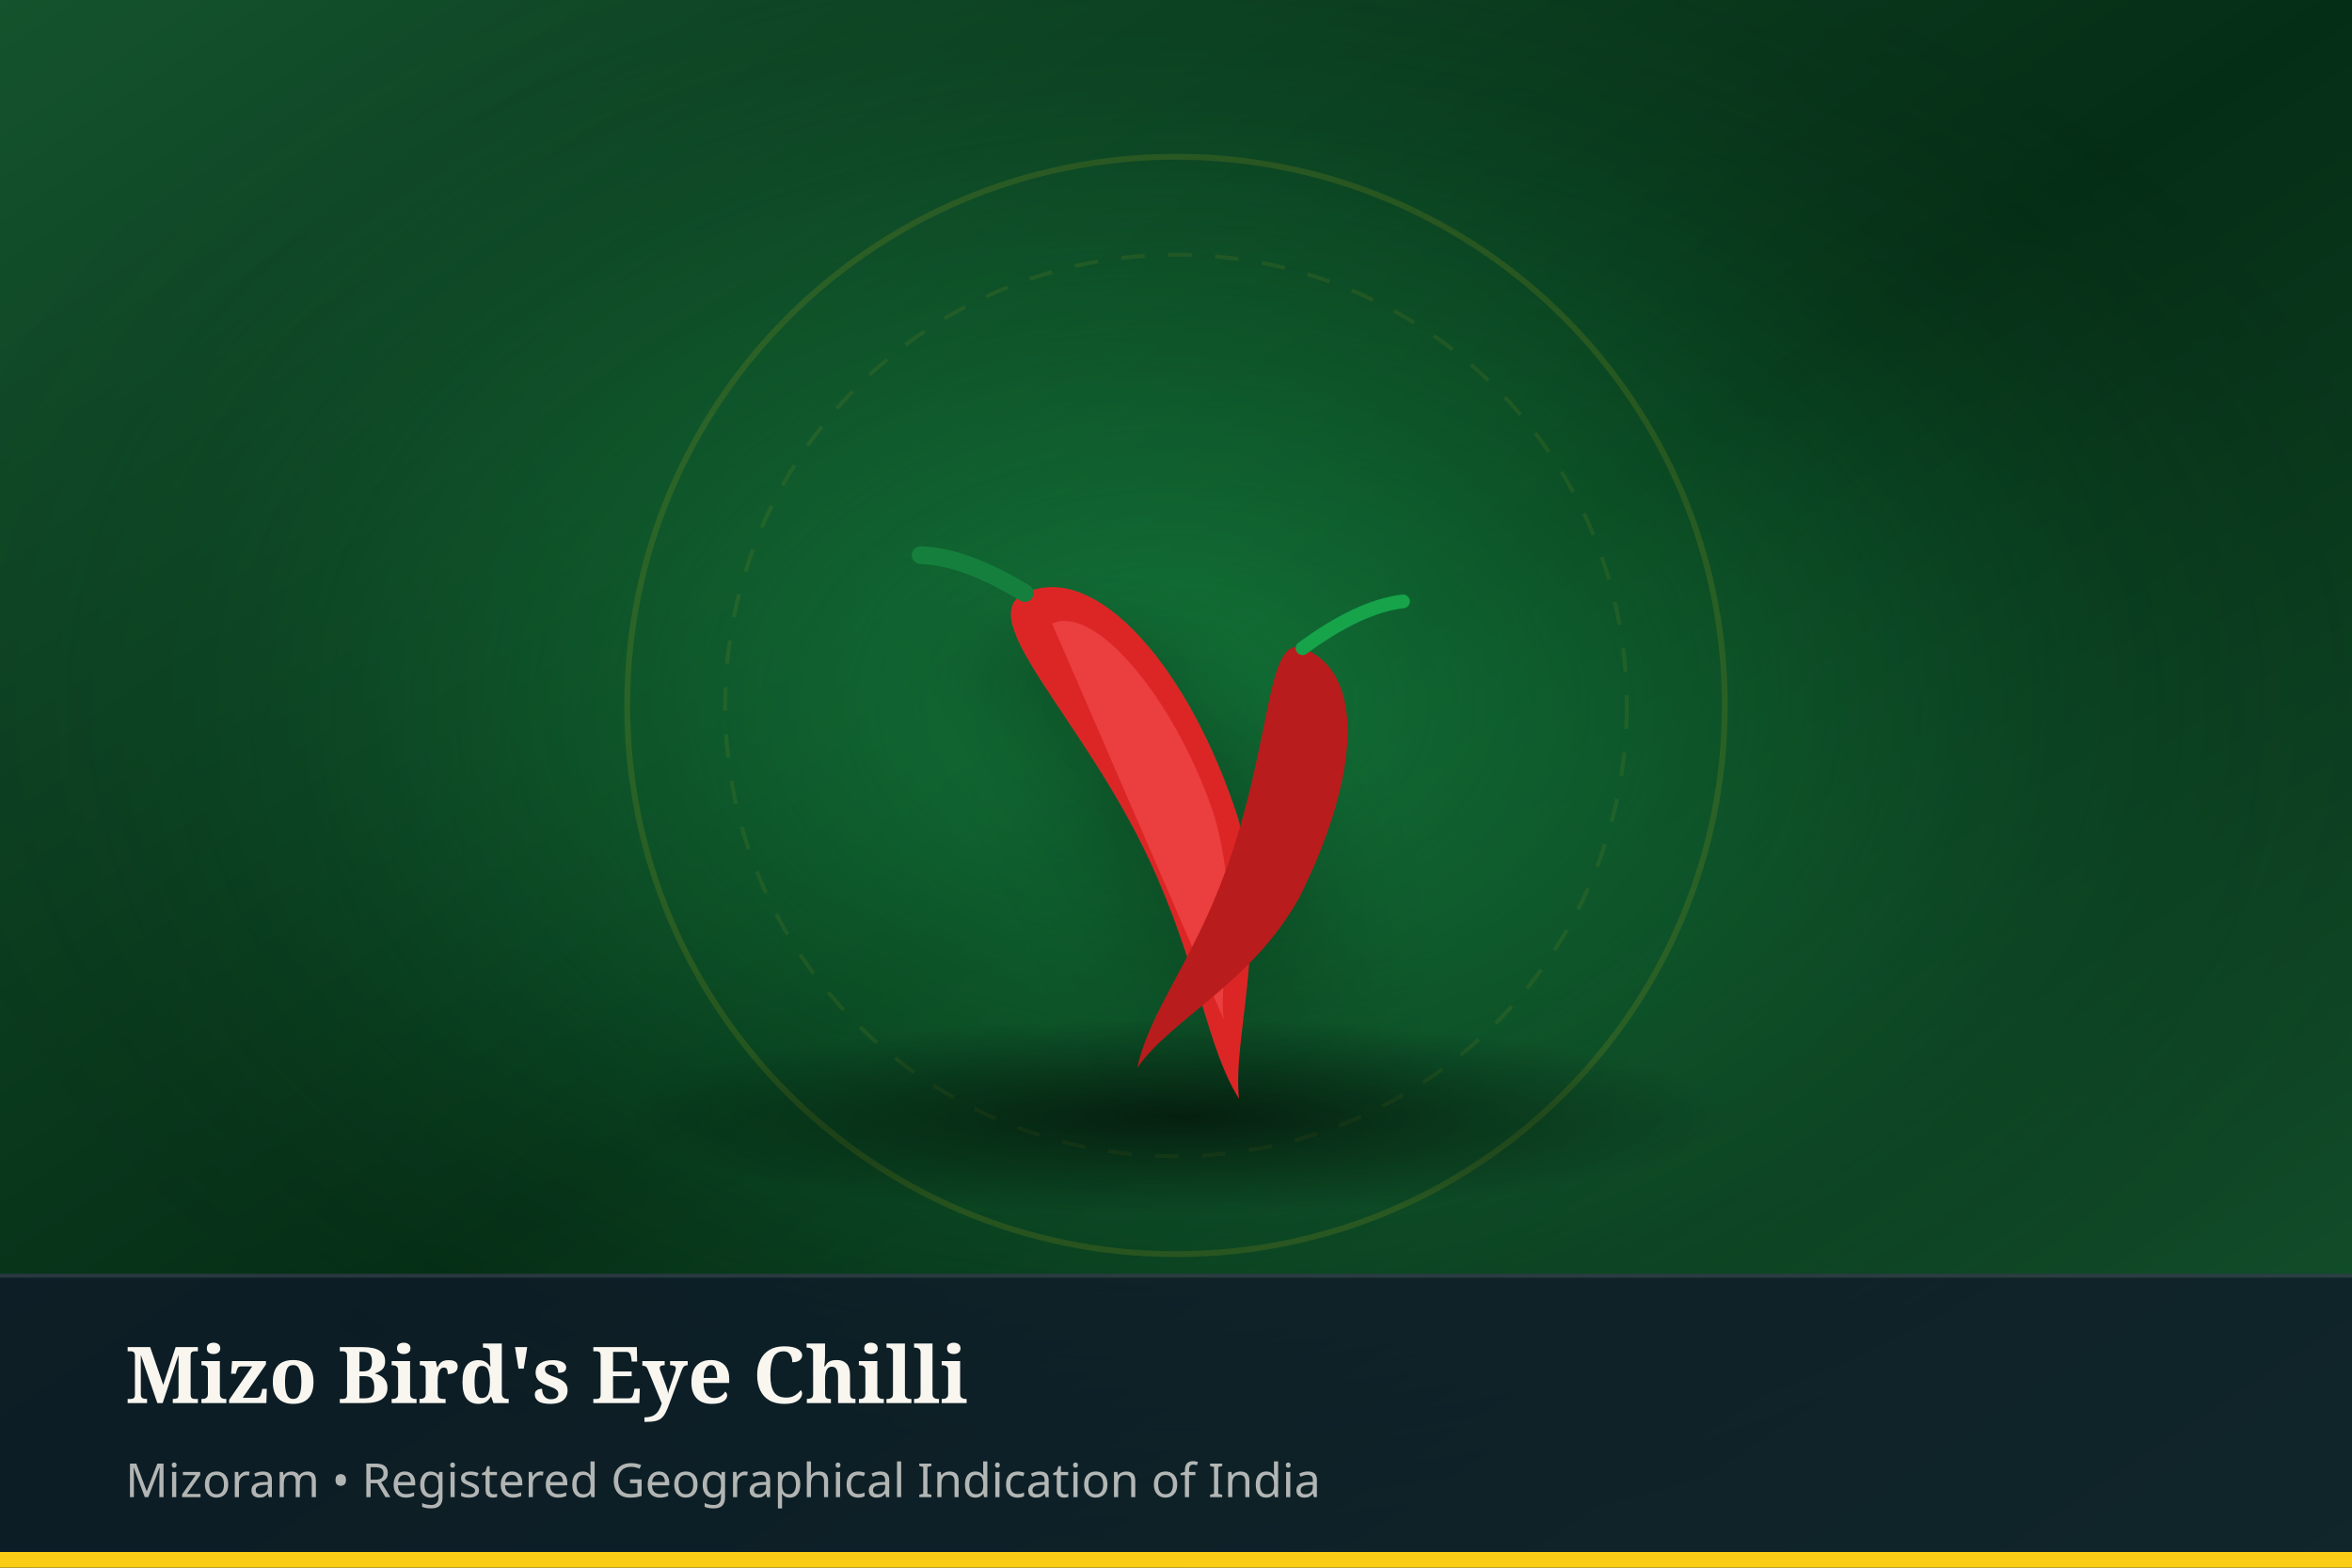
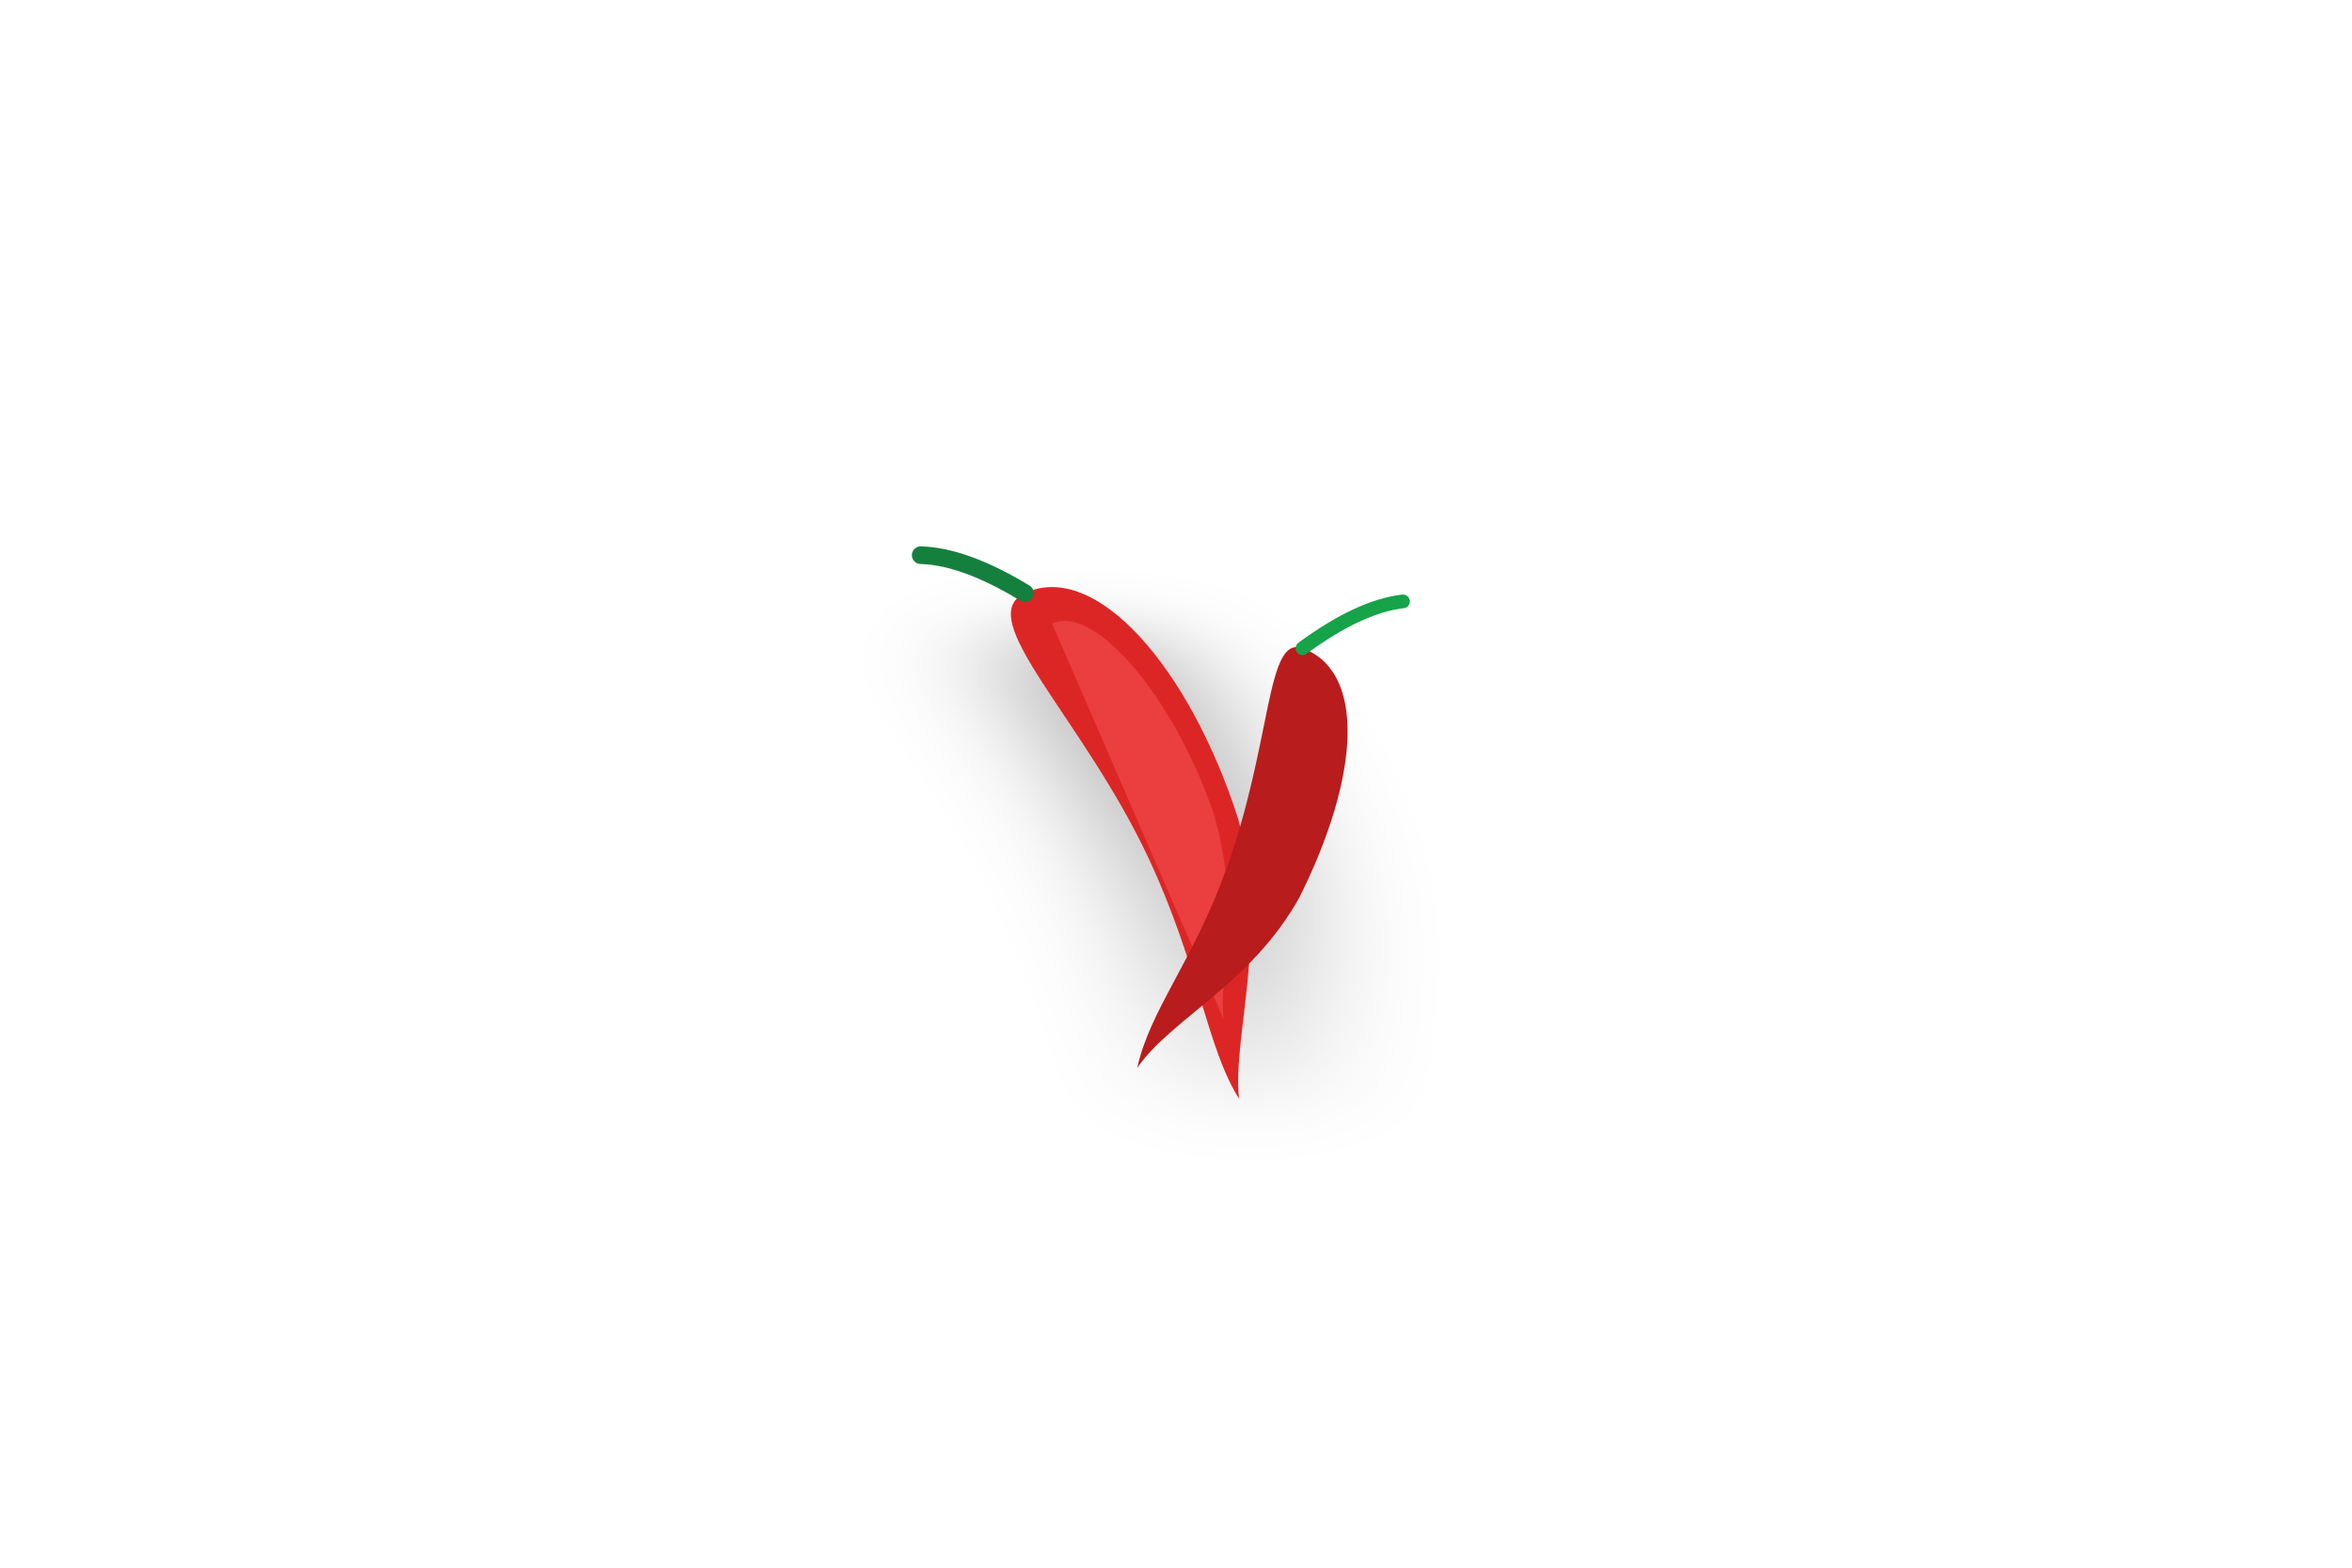
- <svg xmlns="http://www.w3.org/2000/svg" width="600" height="400" viewBox="0 0 600 400">
-   <defs>
-     <linearGradient id="bgGrad_mizo-bird-s-eye-chilli" x1="0%" y1="0%" x2="100%" y2="100%">
-       <stop offset="0%" stop-color="#14532D" />
-       <stop offset="50%" stop-color="#052E16" />
-       <stop offset="100%" stop-color="#14532D" />
-     </linearGradient>
-     <radialGradient id="spotlight_mizo-bird-s-eye-chilli" cx="50%" cy="45%" r="55%">
-       <stop offset="0%" stop-color="#22C55E" stop-opacity="0.45" />
-       <stop offset="60%" stop-color="#22C55E" stop-opacity="0.1" />
-       <stop offset="100%" stop-color="#000000" stop-opacity="0" />
-     </radialGradient>
-     <radialGradient id="floorShadow_mizo-bird-s-eye-chilli" cx="50%" cy="50%" r="50%">
-       <stop offset="0%" stop-color="rgba(0,0,0,0.6)" />
-       <stop offset="100%" stop-color="rgba(0,0,0,0)" />
-     </radialGradient>
-   </defs>
-   <rect width="100%" height="100%" fill="url(#bgGrad_mizo-bird-s-eye-chilli)" />
-   <rect width="100%" height="100%" fill="url(#spotlight_mizo-bird-s-eye-chilli)" />
-   <circle cx="300" cy="180" r="140" fill="none" stroke="#FACC15" stroke-opacity="0.12" stroke-width="1.5" />
-   <circle cx="300" cy="180" r="115" fill="none" stroke="#FACC15" stroke-opacity="0.08" stroke-width="1" stroke-dasharray="6,6" />
-   <ellipse cx="300" cy="285" rx="140" ry="25" fill="url(#floorShadow_mizo-bird-s-eye-chilli)" />
+ <svg xmlns="http://www.w3.org/2000/svg" width="600" height="400" viewBox="0 0 600 400" fill="none">
  <g transform="translate(300, 180)">
    <g transform="translate(-15, 10) rotate(-25)">
      <path d="M-5,-45 C15,-45 25,-10 20,30 C15,60 -5,80 -10,95 C-12,80 -5,60 -5,30 C-5,-10 -20,-45 -5,-45 Z" fill="#DC2626" filter="drop-shadow(0 10px 15px rgba(0,0,0,0.4))" />
      <path d="M-2,-35 C10,-35 18,-5 15,25 C12,50 -2,65 -5,75" fill="#EF4444" opacity="0.8" />
      <path d="M-5,-45 Q-15,-60 -25,-65" stroke="#15803D" stroke-width="4.5" fill="none" stroke-linecap="round" />
    </g>
    <g transform="translate(25, 20) rotate(20)">
      <path d="M-5,-35 C12,-35 20,-10 16,25 C12,50 -4,65 -8,80 C-10,65 -4,50 -4,25 C-4,-10 -15,-35 -5,-35 Z" fill="#B91C1C" />
      <path d="M-5,-35 Q5,-50 15,-55" stroke="#16A34A" stroke-width="3.5" fill="none" stroke-linecap="round" />
    </g>
  </g>
-   <rect x="0" y="325" width="600" height="75" fill="rgba(15, 23, 42, 0.75)" />
-   <rect x="0" y="325" width="600" height="1" fill="rgba(255, 255, 255, 0.12)" />
-   <text x="32" y="358" fill="#F9F6F0" font-family="'Playfair Display', Georgia, serif" font-size="20" font-weight="700">
-     Mizo Bird's Eye Chilli
-   </text>
-   <text x="32" y="382" fill="rgba(249, 246, 240, 0.7)" font-family="'Plus Jakarta Sans', sans-serif" font-size="12" font-weight="500">
-     Mizoram • Registered Geographical Indication of India
-   </text>
-   <rect x="0" y="396" width="600" height="4" fill="#FACC15" />
</svg>
